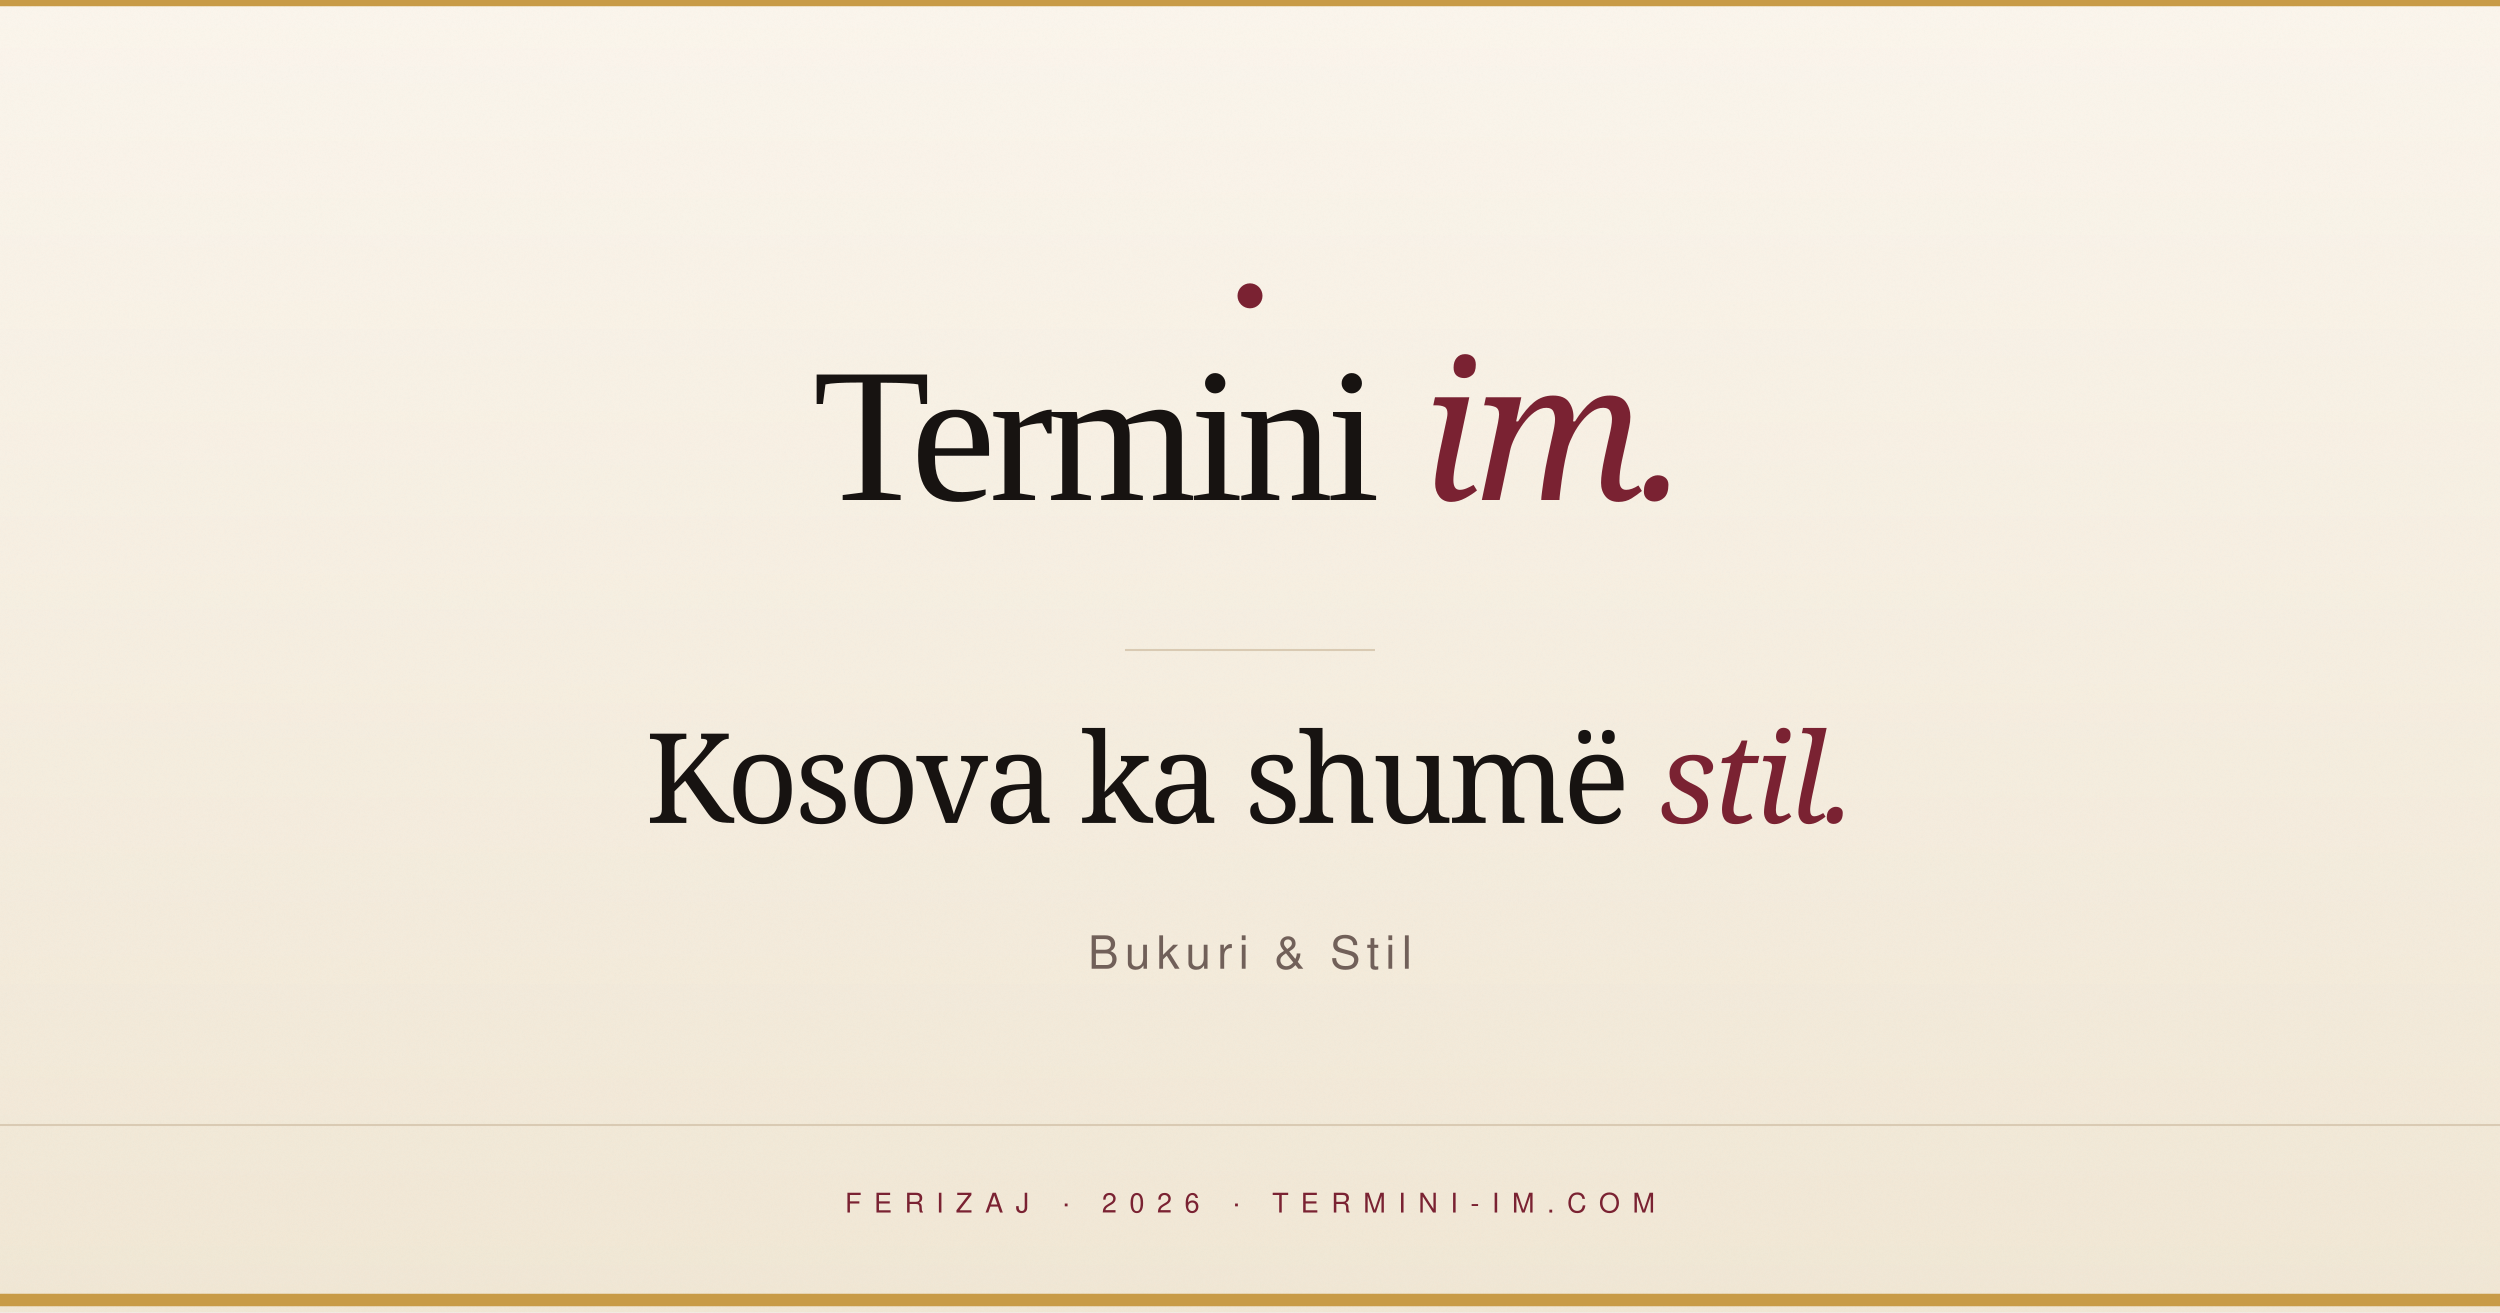
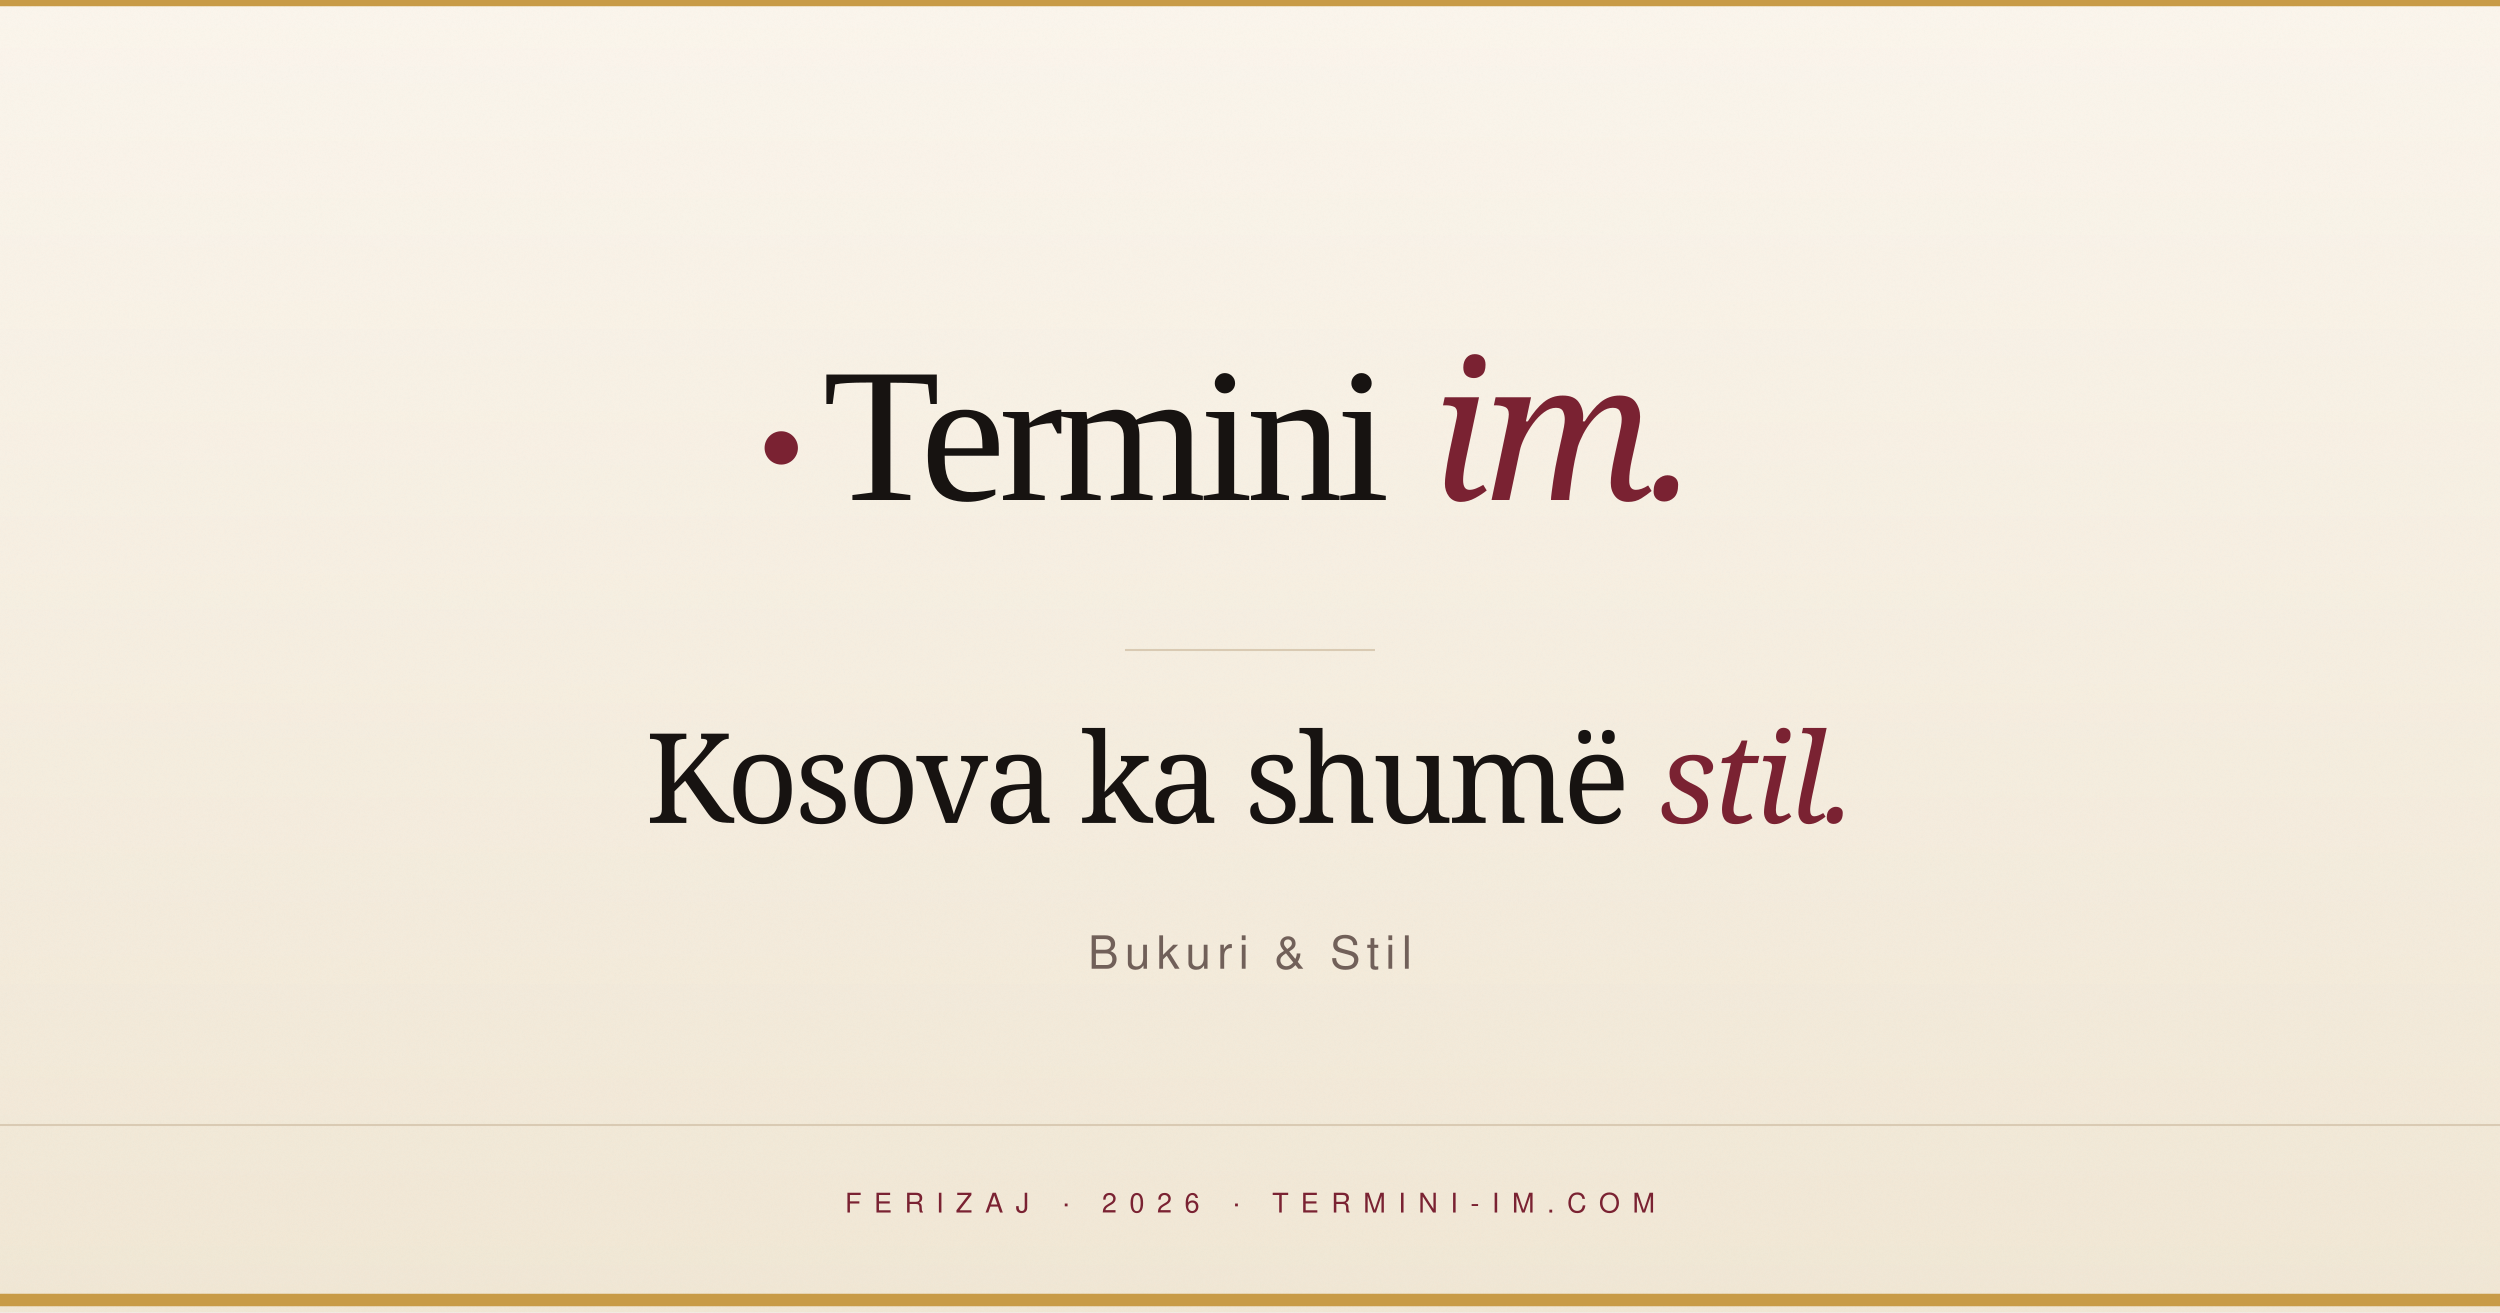
<svg xmlns="http://www.w3.org/2000/svg" viewBox="0 0 1200 630" width="1200" height="630">
  <defs>
    <filter id="grain" x="0%" y="0%" width="100%" height="100%">
      <feTurbulence type="fractalNoise" baseFrequency="0.92" numOctaves="2" stitchTiles="stitch" />
      <feColorMatrix values="0 0 0 0 0.09  0 0 0 0 0.07  0 0 0 0 0.07  0 0 0 0.06 0" />
      <feComposite in2="SourceGraphic" operator="in" />
    </filter>
    <linearGradient id="bg" x1="0" y1="0" x2="0" y2="1">
      <stop offset="0%" stop-color="#FCF7EE" />
      <stop offset="100%" stop-color="#F2E9D6" />
    </linearGradient>
  </defs>
  <rect width="1200" height="630" fill="url(#bg)" />
  <rect width="1200" height="630" fill="white" filter="url(#grain)" opacity="0.5" />
  <line x1="0" y1="0" x2="1200" y2="0" stroke="#C89B47" stroke-width="6" />
-   <circle cx="600" cy="142" r="6" fill="#7A2232" />
-   <text x="600" y="240" font-family="Fraunces, 'Times New Roman', Georgia, serif" font-size="92" font-weight="400" fill="#171311" text-anchor="middle" letter-spacing="-3">Termini <tspan font-family="'Instrument Serif', Georgia, serif" font-style="italic" fill="#7A2232">im.</tspan>
-   </text>
+   <g transform="translate(600, 0)">
+     <circle cx="-225" cy="215" r="8" fill="#7A2232" />
+     <text x="-205" y="240" font-family="Fraunces, 'Times New Roman', Georgia, serif" font-size="92" font-weight="400" fill="#171311" text-anchor="start" letter-spacing="-3">Termini <tspan font-family="'Instrument Serif', Georgia, serif" font-style="italic" fill="#7A2232">im.</tspan>
+     </text>
+   </g>
  <line x1="540" y1="312" x2="660" y2="312" stroke="#D9CAB3" stroke-width="1" />
  <text x="600" y="395" font-family="Fraunces, Georgia, serif" font-size="60" font-weight="400" fill="#171311" text-anchor="middle" letter-spacing="-1.8">Kosova ka shumë <tspan font-family="'Instrument Serif', Georgia, serif" font-style="italic" font-weight="400" fill="#7A2232">stil.</tspan>
  </text>
  <text x="600" y="465" font-family="'Instrument Sans Medium', 'Instrument Sans', Helvetica, Arial, sans-serif" font-size="22" font-weight="500" fill="#716059" text-anchor="middle" letter-spacing="3">Bukuri &amp; Stil</text>
  <line x1="0" y1="540" x2="1200" y2="540" stroke="#D9CAB3" stroke-width="1" />
  <text x="600" y="582" font-family="'Instrument Sans', Helvetica, Arial, sans-serif" font-size="13" font-weight="500" fill="#7A2232" text-anchor="middle" letter-spacing="6">FERIZAJ · 2026 · TERMINI-IM.COM</text>
  <line x1="0" y1="624" x2="1200" y2="624" stroke="#C89B47" stroke-width="6" />
</svg>
